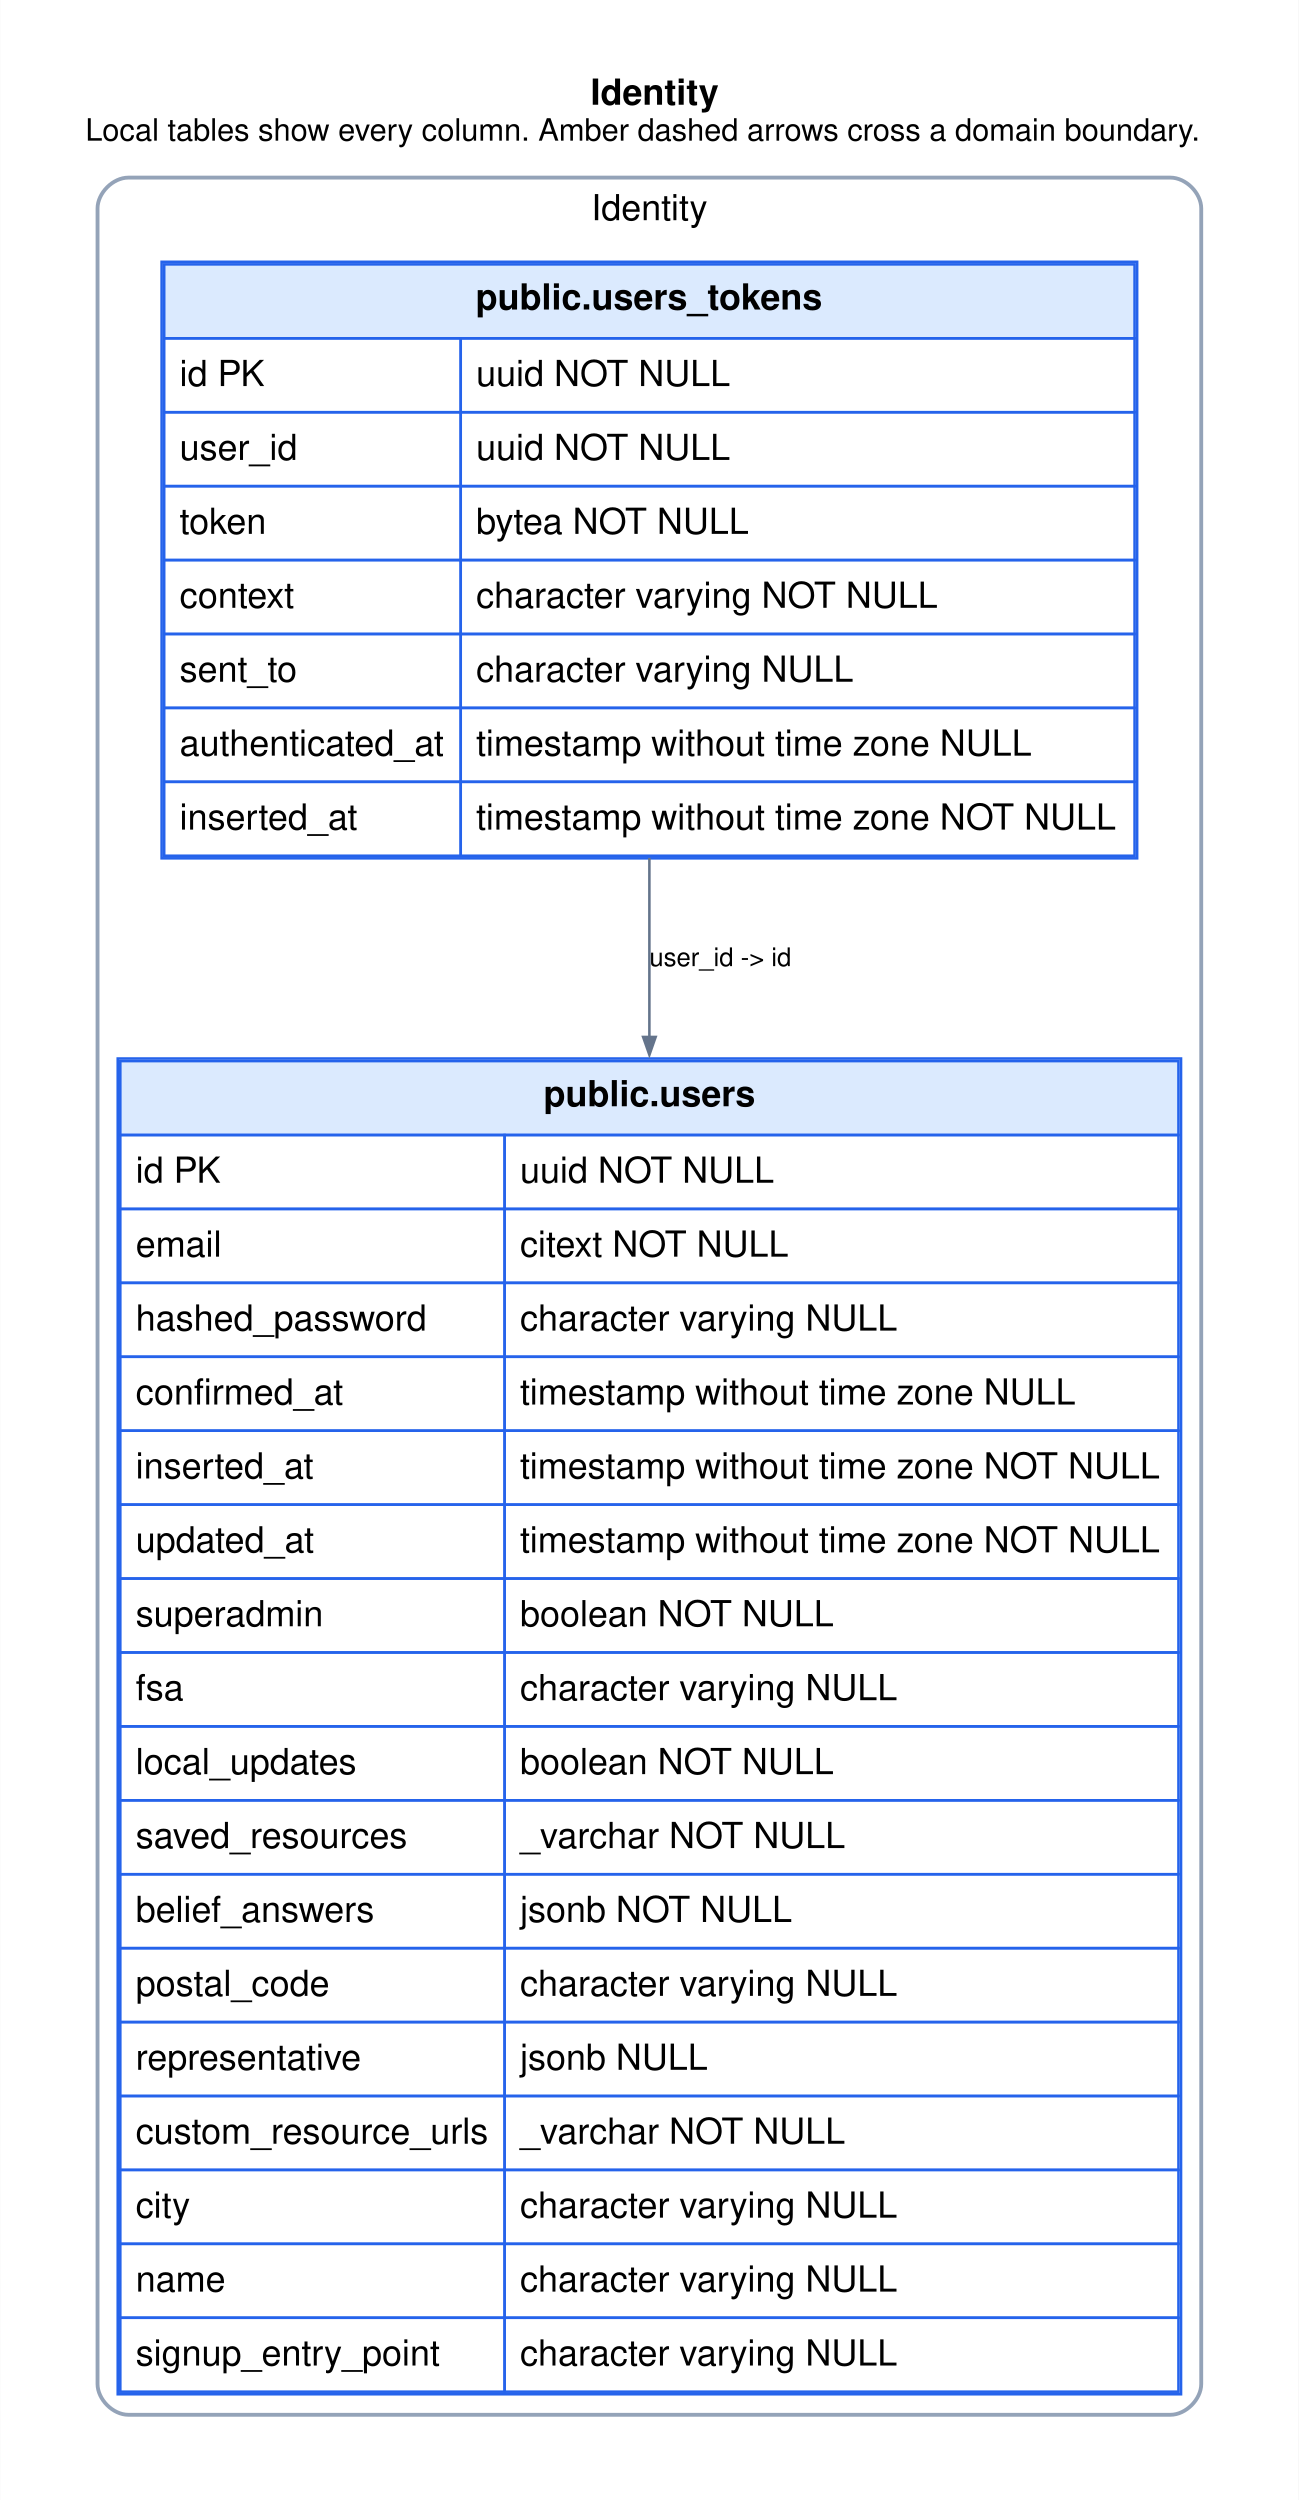
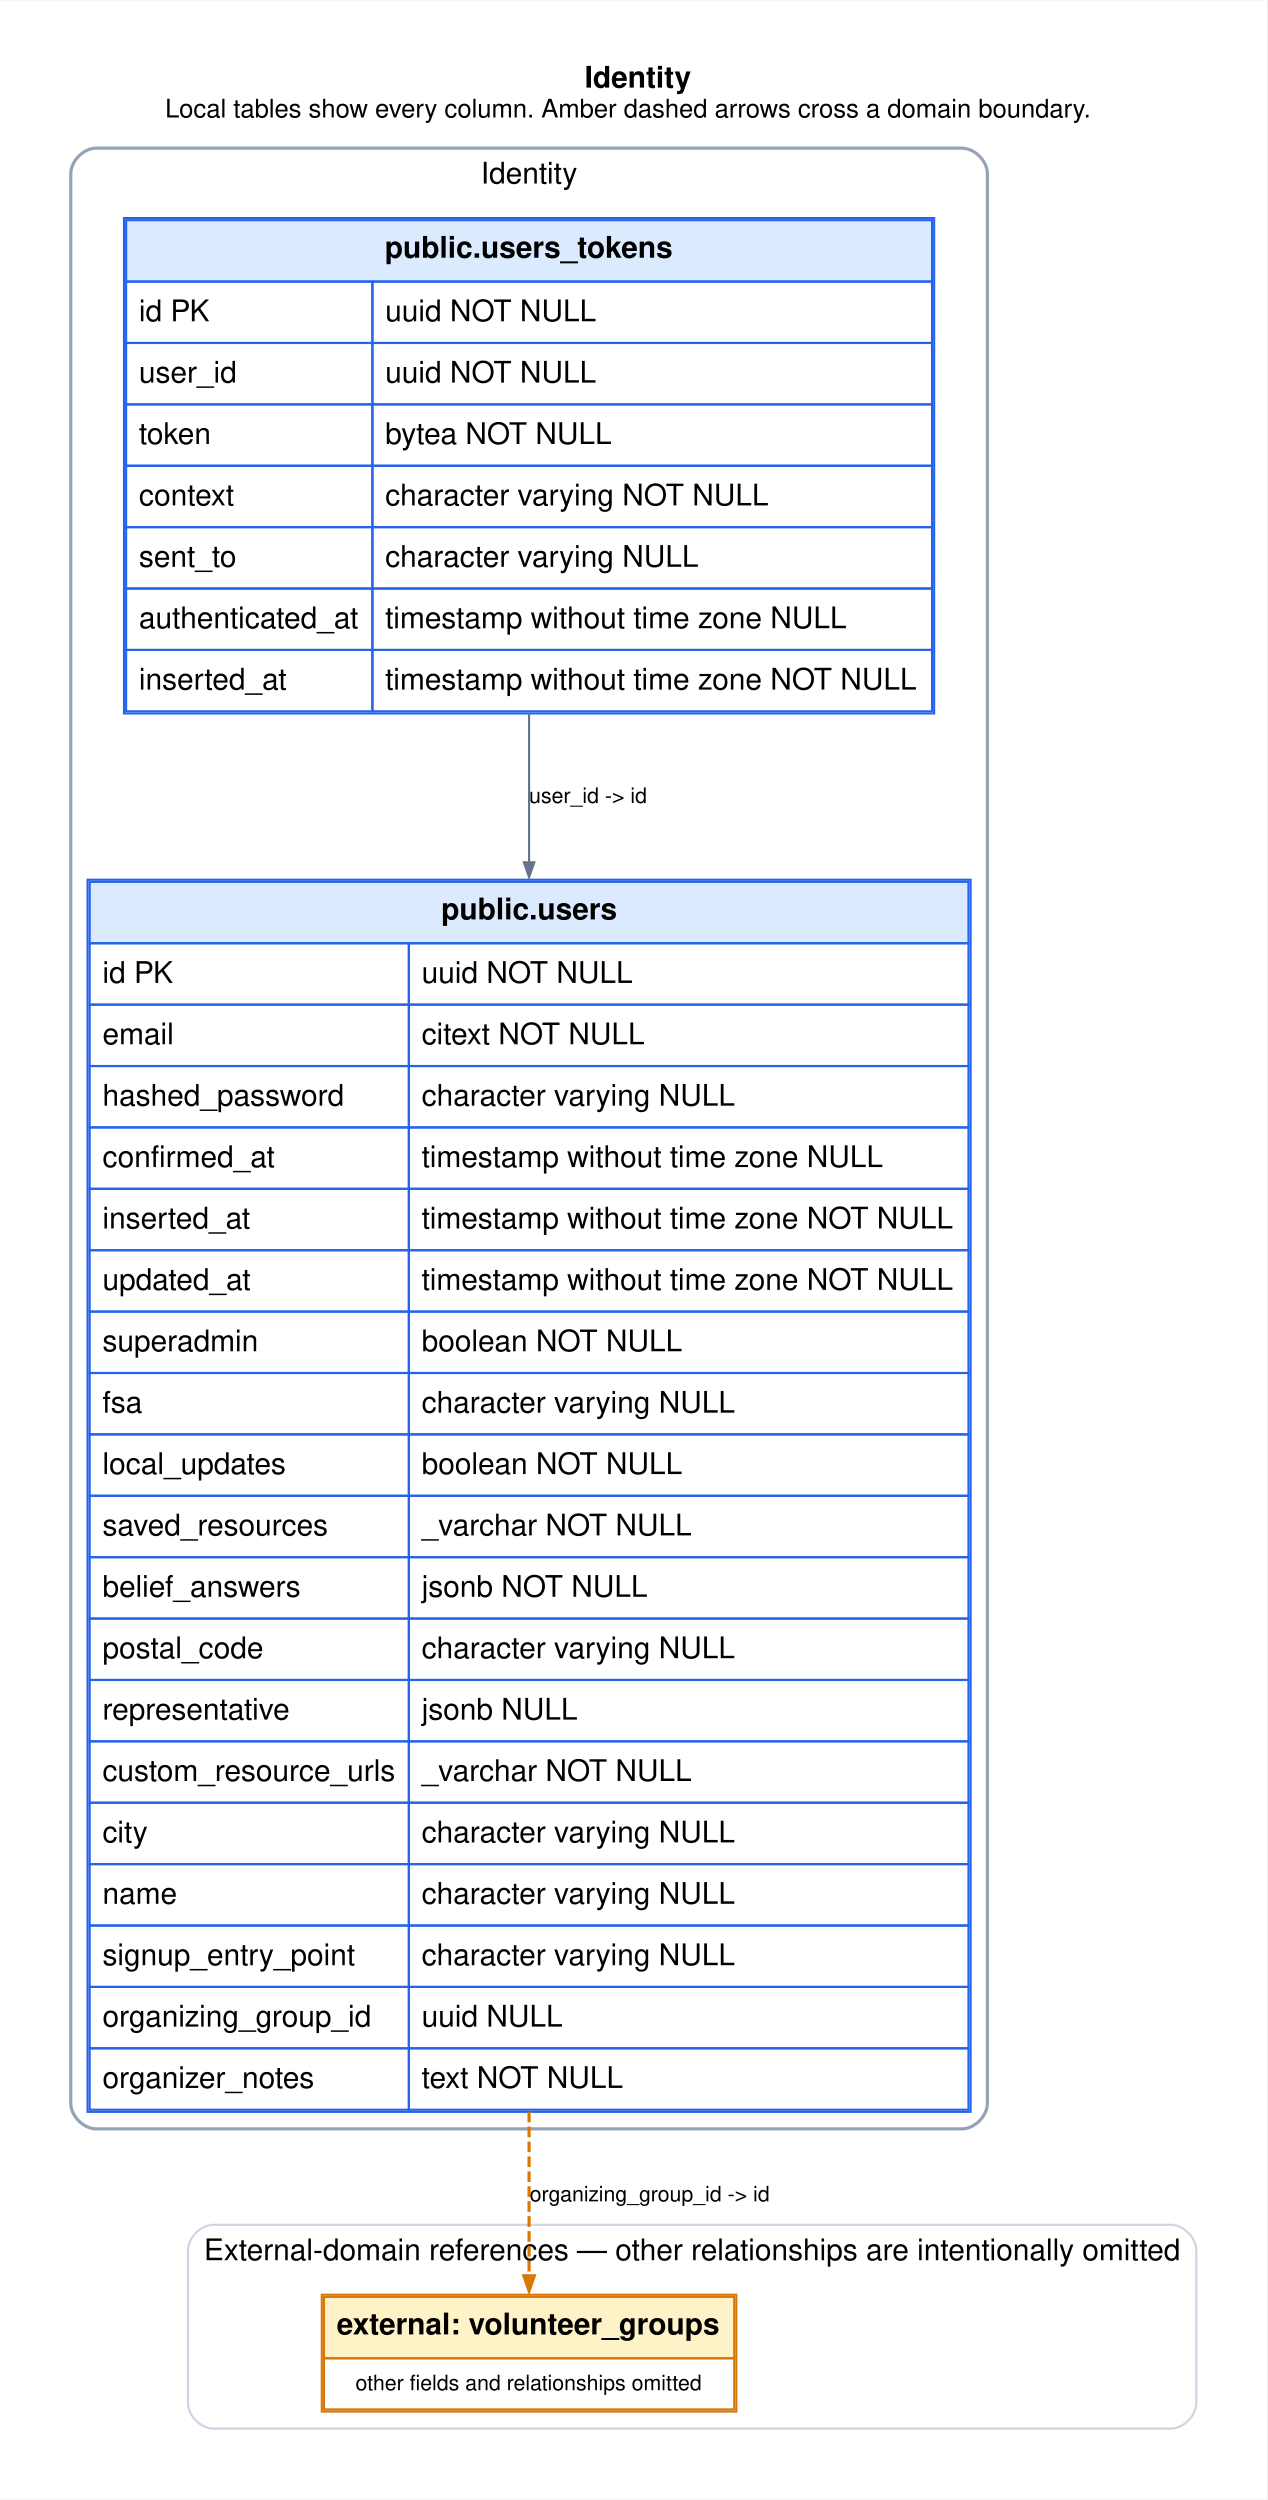
- <svg xmlns="http://www.w3.org/2000/svg" width="506pt" height="974pt" viewBox="0.00 0.00 505.84 974.00">
-   <g id="graph0" class="graph" transform="scale(1 1) rotate(0) translate(25.2 948.8)">
-     <polygon fill="white" stroke="none" points="-25.2,25.2 -25.2,-948.8 480.64,-948.8 480.64,25.2 -25.2,25.2" />
-     <text text-anchor="start" x="200.89" y="-908" font-family="Helvetica,sans-Serif" font-size="14.00"> </text>
-     <text text-anchor="start" x="204.78" y="-908" font-family="Helvetica,sans-Serif" font-weight="bold" font-size="14.00">Identity</text>
-     <text text-anchor="start" x="8" y="-894" font-family="Helvetica,sans-Serif" font-size="12.00">Local tables show every column. Amber dashed arrows cross a domain boundary.</text>
-     <text text-anchor="start" x="443.55" y="-894" font-family="Helvetica,sans-Serif" font-size="14.00"> </text>
+ <svg xmlns="http://www.w3.org/2000/svg" width="594pt" height="1172pt" viewBox="0.00 0.00 594.40 1172.20">
+   <g id="graph0" class="graph" transform="scale(1 1) rotate(0) translate(25.2 1147)">
+     <polygon fill="white" stroke="none" points="-25.2,25.2 -25.2,-1147 569.2,-1147 569.2,25.2 -25.2,25.2" />
+     <text text-anchor="start" x="245.17" y="-1106.2" font-family="Helvetica,sans-Serif" font-size="14.00"> </text>
+     <text text-anchor="start" x="249.06" y="-1106.2" font-family="Helvetica,sans-Serif" font-weight="bold" font-size="14.00">Identity</text>
+     <text text-anchor="start" x="52.28" y="-1092.2" font-family="Helvetica,sans-Serif" font-size="12.00">Local tables show every column. Amber dashed arrows cross a domain boundary.</text>
+     <text text-anchor="start" x="487.83" y="-1092.2" font-family="Helvetica,sans-Serif" font-size="14.00"> </text>
    <g id="clust1" class="cluster">
-       <path fill="white" stroke="#94a3b8" stroke-width="1.5" d="M24.72,-8C24.72,-8 430.72,-8 430.72,-8 436.72,-8 442.72,-14 442.72,-20 442.72,-20 442.72,-867.6 442.72,-867.6 442.72,-873.6 436.72,-879.6 430.72,-879.6 430.72,-879.6 24.72,-879.6 24.72,-879.6 18.72,-879.6 12.72,-873.6 12.72,-867.6 12.72,-867.6 12.72,-20 12.72,-20 12.72,-14 18.72,-8 24.72,-8" />
-       <text text-anchor="middle" x="227.72" y="-863" font-family="Helvetica,sans-Serif" font-size="14.00">Identity</text>
+       <path fill="white" stroke="#94a3b8" stroke-width="1.5" d="M20,-148.6C20,-148.6 426,-148.6 426,-148.6 432,-148.6 438,-154.6 438,-160.6 438,-160.6 438,-1065.8 438,-1065.8 438,-1071.8 432,-1077.8 426,-1077.8 426,-1077.8 20,-1077.8 20,-1077.8 14,-1077.8 8,-1071.8 8,-1065.8 8,-1065.8 8,-160.6 8,-160.6 8,-154.6 14,-148.6 20,-148.6" />
+       <text text-anchor="middle" x="223" y="-1061.2" font-family="Helvetica,sans-Serif" font-size="14.00">Identity</text>
+     </g>
+     <g id="clust2" class="cluster">
+       <path fill="white" stroke="#cbd5e1" d="M75,-8C75,-8 524,-8 524,-8 530,-8 536,-14 536,-20 536,-20 536,-91.6 536,-91.6 536,-97.6 530,-103.6 524,-103.6 524,-103.6 75,-103.6 75,-103.6 69,-103.6 63,-97.6 63,-91.6 63,-91.6 63,-20 63,-20 63,-14 69,-8 75,-8" />
+       <text text-anchor="middle" x="299.5" y="-87" font-family="Helvetica,sans-Serif" font-size="14.00">External-domain references — other relationships are intentionally omitted</text>
    </g>
    <g id="node1" class="node">
-       <polygon fill="#dbeafe" stroke="none" points="21.59,-506.6 21.59,-535.4 433.85,-535.4 433.85,-506.6 21.59,-506.6" />
-       <polygon fill="none" stroke="#2563eb" points="21.59,-506.6 21.59,-535.4 433.85,-535.4 433.85,-506.6 21.59,-506.6" />
-       <text text-anchor="start" x="186.49" y="-517.8" font-family="Helvetica,sans-Serif" font-weight="bold" font-size="14.00">public.users</text>
-       <polygon fill="none" stroke="#2563eb" points="21.59,-477.8 21.59,-506.6 171.32,-506.6 171.32,-477.8 21.59,-477.8" />
-       <text text-anchor="start" x="27.59" y="-488" font-family="Helvetica,sans-Serif" font-size="14.00">id PK</text>
-       <polygon fill="none" stroke="#2563eb" points="171.32,-477.8 171.32,-506.6 433.85,-506.6 433.85,-477.8 171.32,-477.8" />
-       <text text-anchor="start" x="177.32" y="-488" font-family="Helvetica,sans-Serif" font-size="14.00">uuid NOT NULL</text>
-       <polygon fill="none" stroke="#2563eb" points="21.59,-449 21.59,-477.8 171.32,-477.8 171.32,-449 21.59,-449" />
-       <text text-anchor="start" x="27.59" y="-459.2" font-family="Helvetica,sans-Serif" font-size="14.00">email</text>
-       <polygon fill="none" stroke="#2563eb" points="171.32,-449 171.32,-477.8 433.85,-477.8 433.85,-449 171.32,-449" />
-       <text text-anchor="start" x="177.32" y="-459.2" font-family="Helvetica,sans-Serif" font-size="14.00">citext NOT NULL</text>
-       <polygon fill="none" stroke="#2563eb" points="21.59,-420.2 21.59,-449 171.32,-449 171.32,-420.2 21.59,-420.2" />
-       <text text-anchor="start" x="27.59" y="-430.4" font-family="Helvetica,sans-Serif" font-size="14.00">hashed_password</text>
-       <polygon fill="none" stroke="#2563eb" points="171.32,-420.2 171.32,-449 433.85,-449 433.85,-420.2 171.32,-420.2" />
-       <text text-anchor="start" x="177.32" y="-430.4" font-family="Helvetica,sans-Serif" font-size="14.00">character varying NULL</text>
-       <polygon fill="none" stroke="#2563eb" points="21.59,-391.4 21.59,-420.2 171.32,-420.2 171.32,-391.4 21.59,-391.4" />
-       <text text-anchor="start" x="27.59" y="-401.6" font-family="Helvetica,sans-Serif" font-size="14.00">confirmed_at</text>
-       <polygon fill="none" stroke="#2563eb" points="171.32,-391.4 171.32,-420.2 433.85,-420.2 433.85,-391.4 171.32,-391.4" />
-       <text text-anchor="start" x="177.32" y="-401.6" font-family="Helvetica,sans-Serif" font-size="14.00">timestamp without time zone NULL</text>
-       <polygon fill="none" stroke="#2563eb" points="21.59,-362.6 21.59,-391.4 171.32,-391.4 171.32,-362.6 21.59,-362.6" />
-       <text text-anchor="start" x="27.59" y="-372.8" font-family="Helvetica,sans-Serif" font-size="14.00">inserted_at</text>
-       <polygon fill="none" stroke="#2563eb" points="171.32,-362.6 171.32,-391.4 433.85,-391.4 433.85,-362.6 171.32,-362.6" />
-       <text text-anchor="start" x="177.32" y="-372.8" font-family="Helvetica,sans-Serif" font-size="14.00">timestamp without time zone NOT NULL</text>
-       <polygon fill="none" stroke="#2563eb" points="21.59,-333.8 21.59,-362.6 171.32,-362.6 171.32,-333.8 21.59,-333.8" />
-       <text text-anchor="start" x="27.59" y="-344" font-family="Helvetica,sans-Serif" font-size="14.00">updated_at</text>
-       <polygon fill="none" stroke="#2563eb" points="171.32,-333.8 171.32,-362.6 433.85,-362.6 433.85,-333.8 171.32,-333.8" />
-       <text text-anchor="start" x="177.32" y="-344" font-family="Helvetica,sans-Serif" font-size="14.00">timestamp without time zone NOT NULL</text>
-       <polygon fill="none" stroke="#2563eb" points="21.59,-305 21.59,-333.8 171.32,-333.8 171.32,-305 21.59,-305" />
-       <text text-anchor="start" x="27.59" y="-315.2" font-family="Helvetica,sans-Serif" font-size="14.00">superadmin</text>
-       <polygon fill="none" stroke="#2563eb" points="171.32,-305 171.32,-333.8 433.85,-333.8 433.85,-305 171.32,-305" />
-       <text text-anchor="start" x="177.32" y="-315.2" font-family="Helvetica,sans-Serif" font-size="14.00">boolean NOT NULL</text>
-       <polygon fill="none" stroke="#2563eb" points="21.59,-276.2 21.59,-305 171.32,-305 171.32,-276.2 21.59,-276.2" />
-       <text text-anchor="start" x="27.59" y="-286.4" font-family="Helvetica,sans-Serif" font-size="14.00">fsa</text>
-       <polygon fill="none" stroke="#2563eb" points="171.32,-276.2 171.32,-305 433.85,-305 433.85,-276.2 171.32,-276.2" />
-       <text text-anchor="start" x="177.32" y="-286.4" font-family="Helvetica,sans-Serif" font-size="14.00">character varying NULL</text>
-       <polygon fill="none" stroke="#2563eb" points="21.59,-247.4 21.59,-276.2 171.32,-276.2 171.32,-247.4 21.59,-247.4" />
-       <text text-anchor="start" x="27.59" y="-257.6" font-family="Helvetica,sans-Serif" font-size="14.00">local_updates</text>
-       <polygon fill="none" stroke="#2563eb" points="171.32,-247.4 171.32,-276.2 433.85,-276.2 433.85,-247.4 171.32,-247.4" />
-       <text text-anchor="start" x="177.32" y="-257.6" font-family="Helvetica,sans-Serif" font-size="14.00">boolean NOT NULL</text>
-       <polygon fill="none" stroke="#2563eb" points="21.59,-218.6 21.59,-247.4 171.32,-247.4 171.32,-218.6 21.59,-218.6" />
-       <text text-anchor="start" x="27.59" y="-228.8" font-family="Helvetica,sans-Serif" font-size="14.00">saved_resources</text>
-       <polygon fill="none" stroke="#2563eb" points="171.32,-218.6 171.32,-247.4 433.85,-247.4 433.85,-218.6 171.32,-218.6" />
-       <text text-anchor="start" x="177.32" y="-228.8" font-family="Helvetica,sans-Serif" font-size="14.00">_varchar NOT NULL</text>
-       <polygon fill="none" stroke="#2563eb" points="21.59,-189.8 21.59,-218.6 171.32,-218.6 171.32,-189.8 21.59,-189.8" />
-       <text text-anchor="start" x="27.59" y="-200" font-family="Helvetica,sans-Serif" font-size="14.00">belief_answers</text>
-       <polygon fill="none" stroke="#2563eb" points="171.32,-189.8 171.32,-218.6 433.85,-218.6 433.85,-189.8 171.32,-189.8" />
-       <text text-anchor="start" x="177.32" y="-200" font-family="Helvetica,sans-Serif" font-size="14.00">jsonb NOT NULL</text>
-       <polygon fill="none" stroke="#2563eb" points="21.59,-161 21.59,-189.8 171.32,-189.8 171.32,-161 21.59,-161" />
-       <text text-anchor="start" x="27.59" y="-171.2" font-family="Helvetica,sans-Serif" font-size="14.00">postal_code</text>
-       <polygon fill="none" stroke="#2563eb" points="171.32,-161 171.32,-189.8 433.85,-189.8 433.85,-161 171.32,-161" />
-       <text text-anchor="start" x="177.32" y="-171.2" font-family="Helvetica,sans-Serif" font-size="14.00">character varying NULL</text>
-       <polygon fill="none" stroke="#2563eb" points="21.59,-132.2 21.59,-161 171.32,-161 171.32,-132.2 21.59,-132.2" />
-       <text text-anchor="start" x="27.59" y="-142.4" font-family="Helvetica,sans-Serif" font-size="14.00">representative</text>
-       <polygon fill="none" stroke="#2563eb" points="171.32,-132.2 171.32,-161 433.85,-161 433.85,-132.2 171.32,-132.2" />
-       <text text-anchor="start" x="177.32" y="-142.4" font-family="Helvetica,sans-Serif" font-size="14.00">jsonb NULL</text>
-       <polygon fill="none" stroke="#2563eb" points="21.59,-103.4 21.59,-132.2 171.32,-132.2 171.32,-103.4 21.59,-103.4" />
-       <text text-anchor="start" x="27.59" y="-113.6" font-family="Helvetica,sans-Serif" font-size="14.00">custom_resource_urls</text>
-       <polygon fill="none" stroke="#2563eb" points="171.32,-103.4 171.32,-132.2 433.85,-132.2 433.85,-103.4 171.32,-103.4" />
-       <text text-anchor="start" x="177.32" y="-113.6" font-family="Helvetica,sans-Serif" font-size="14.00">_varchar NOT NULL</text>
-       <polygon fill="none" stroke="#2563eb" points="21.59,-74.6 21.59,-103.4 171.32,-103.4 171.32,-74.6 21.59,-74.6" />
-       <text text-anchor="start" x="27.59" y="-84.8" font-family="Helvetica,sans-Serif" font-size="14.00">city</text>
-       <polygon fill="none" stroke="#2563eb" points="171.32,-74.6 171.32,-103.4 433.85,-103.4 433.85,-74.6 171.32,-74.6" />
-       <text text-anchor="start" x="177.32" y="-84.8" font-family="Helvetica,sans-Serif" font-size="14.00">character varying NULL</text>
-       <polygon fill="none" stroke="#2563eb" points="21.59,-45.8 21.59,-74.6 171.32,-74.6 171.32,-45.8 21.59,-45.8" />
-       <text text-anchor="start" x="27.59" y="-56" font-family="Helvetica,sans-Serif" font-size="14.00">name</text>
-       <polygon fill="none" stroke="#2563eb" points="171.32,-45.8 171.32,-74.6 433.85,-74.6 433.85,-45.8 171.32,-45.8" />
-       <text text-anchor="start" x="177.32" y="-56" font-family="Helvetica,sans-Serif" font-size="14.00">character varying NULL</text>
-       <polygon fill="none" stroke="#2563eb" points="21.59,-17 21.59,-45.8 171.32,-45.8 171.32,-17 21.59,-17" />
-       <text text-anchor="start" x="27.59" y="-27.2" font-family="Helvetica,sans-Serif" font-size="14.00">signup_entry_point</text>
-       <polygon fill="none" stroke="#2563eb" points="171.32,-17 171.32,-45.8 433.85,-45.8 433.85,-17 171.32,-17" />
-       <text text-anchor="start" x="177.32" y="-27.2" font-family="Helvetica,sans-Serif" font-size="14.00">character varying NULL</text>
-       <polygon fill="none" stroke="#2563eb" points="20.59,-16 20.59,-536.4 434.85,-536.4 434.85,-16 20.59,-16" />
+       <polygon fill="#dbeafe" stroke="none" points="16.87,-704.8 16.87,-733.6 429.13,-733.6 429.13,-704.8 16.87,-704.8" />
+       <polygon fill="none" stroke="#2563eb" points="16.87,-704.8 16.87,-733.6 429.13,-733.6 429.13,-704.8 16.87,-704.8" />
+       <text text-anchor="start" x="181.77" y="-716" font-family="Helvetica,sans-Serif" font-weight="bold" font-size="14.00">public.users</text>
+       <polygon fill="none" stroke="#2563eb" points="16.87,-676 16.87,-704.8 166.6,-704.8 166.6,-676 16.87,-676" />
+       <text text-anchor="start" x="22.87" y="-686.2" font-family="Helvetica,sans-Serif" font-size="14.00">id PK</text>
+       <polygon fill="none" stroke="#2563eb" points="166.6,-676 166.6,-704.8 429.13,-704.8 429.13,-676 166.6,-676" />
+       <text text-anchor="start" x="172.6" y="-686.2" font-family="Helvetica,sans-Serif" font-size="14.00">uuid NOT NULL</text>
+       <polygon fill="none" stroke="#2563eb" points="16.87,-647.2 16.87,-676 166.6,-676 166.6,-647.2 16.87,-647.2" />
+       <text text-anchor="start" x="22.87" y="-657.4" font-family="Helvetica,sans-Serif" font-size="14.00">email</text>
+       <polygon fill="none" stroke="#2563eb" points="166.6,-647.2 166.6,-676 429.13,-676 429.13,-647.2 166.6,-647.2" />
+       <text text-anchor="start" x="172.6" y="-657.4" font-family="Helvetica,sans-Serif" font-size="14.00">citext NOT NULL</text>
+       <polygon fill="none" stroke="#2563eb" points="16.87,-618.4 16.87,-647.2 166.6,-647.2 166.6,-618.4 16.87,-618.4" />
+       <text text-anchor="start" x="22.87" y="-628.6" font-family="Helvetica,sans-Serif" font-size="14.00">hashed_password</text>
+       <polygon fill="none" stroke="#2563eb" points="166.6,-618.4 166.6,-647.2 429.13,-647.2 429.13,-618.4 166.6,-618.4" />
+       <text text-anchor="start" x="172.6" y="-628.6" font-family="Helvetica,sans-Serif" font-size="14.00">character varying NULL</text>
+       <polygon fill="none" stroke="#2563eb" points="16.87,-589.6 16.87,-618.4 166.6,-618.4 166.6,-589.6 16.87,-589.6" />
+       <text text-anchor="start" x="22.87" y="-599.8" font-family="Helvetica,sans-Serif" font-size="14.00">confirmed_at</text>
+       <polygon fill="none" stroke="#2563eb" points="166.6,-589.6 166.6,-618.4 429.13,-618.4 429.13,-589.6 166.6,-589.6" />
+       <text text-anchor="start" x="172.6" y="-599.8" font-family="Helvetica,sans-Serif" font-size="14.00">timestamp without time zone NULL</text>
+       <polygon fill="none" stroke="#2563eb" points="16.87,-560.8 16.87,-589.6 166.6,-589.6 166.6,-560.8 16.87,-560.8" />
+       <text text-anchor="start" x="22.87" y="-571" font-family="Helvetica,sans-Serif" font-size="14.00">inserted_at</text>
+       <polygon fill="none" stroke="#2563eb" points="166.6,-560.8 166.6,-589.6 429.13,-589.6 429.13,-560.8 166.6,-560.8" />
+       <text text-anchor="start" x="172.6" y="-571" font-family="Helvetica,sans-Serif" font-size="14.00">timestamp without time zone NOT NULL</text>
+       <polygon fill="none" stroke="#2563eb" points="16.87,-532 16.87,-560.8 166.6,-560.8 166.6,-532 16.87,-532" />
+       <text text-anchor="start" x="22.87" y="-542.2" font-family="Helvetica,sans-Serif" font-size="14.00">updated_at</text>
+       <polygon fill="none" stroke="#2563eb" points="166.6,-532 166.6,-560.8 429.13,-560.8 429.13,-532 166.6,-532" />
+       <text text-anchor="start" x="172.6" y="-542.2" font-family="Helvetica,sans-Serif" font-size="14.00">timestamp without time zone NOT NULL</text>
+       <polygon fill="none" stroke="#2563eb" points="16.87,-503.2 16.87,-532 166.6,-532 166.6,-503.2 16.87,-503.2" />
+       <text text-anchor="start" x="22.87" y="-513.4" font-family="Helvetica,sans-Serif" font-size="14.00">superadmin</text>
+       <polygon fill="none" stroke="#2563eb" points="166.6,-503.2 166.6,-532 429.13,-532 429.13,-503.2 166.6,-503.2" />
+       <text text-anchor="start" x="172.6" y="-513.4" font-family="Helvetica,sans-Serif" font-size="14.00">boolean NOT NULL</text>
+       <polygon fill="none" stroke="#2563eb" points="16.87,-474.4 16.87,-503.2 166.6,-503.2 166.6,-474.4 16.87,-474.4" />
+       <text text-anchor="start" x="22.87" y="-484.6" font-family="Helvetica,sans-Serif" font-size="14.00">fsa</text>
+       <polygon fill="none" stroke="#2563eb" points="166.6,-474.4 166.6,-503.2 429.13,-503.2 429.13,-474.4 166.6,-474.4" />
+       <text text-anchor="start" x="172.6" y="-484.6" font-family="Helvetica,sans-Serif" font-size="14.00">character varying NULL</text>
+       <polygon fill="none" stroke="#2563eb" points="16.87,-445.6 16.87,-474.4 166.6,-474.4 166.6,-445.6 16.87,-445.6" />
+       <text text-anchor="start" x="22.87" y="-455.8" font-family="Helvetica,sans-Serif" font-size="14.00">local_updates</text>
+       <polygon fill="none" stroke="#2563eb" points="166.6,-445.6 166.6,-474.4 429.13,-474.4 429.13,-445.6 166.6,-445.6" />
+       <text text-anchor="start" x="172.6" y="-455.8" font-family="Helvetica,sans-Serif" font-size="14.00">boolean NOT NULL</text>
+       <polygon fill="none" stroke="#2563eb" points="16.87,-416.8 16.87,-445.6 166.6,-445.6 166.6,-416.8 16.87,-416.8" />
+       <text text-anchor="start" x="22.87" y="-427" font-family="Helvetica,sans-Serif" font-size="14.00">saved_resources</text>
+       <polygon fill="none" stroke="#2563eb" points="166.6,-416.8 166.6,-445.6 429.13,-445.6 429.13,-416.8 166.6,-416.8" />
+       <text text-anchor="start" x="172.6" y="-427" font-family="Helvetica,sans-Serif" font-size="14.00">_varchar NOT NULL</text>
+       <polygon fill="none" stroke="#2563eb" points="16.87,-388 16.87,-416.8 166.6,-416.8 166.6,-388 16.87,-388" />
+       <text text-anchor="start" x="22.87" y="-398.2" font-family="Helvetica,sans-Serif" font-size="14.00">belief_answers</text>
+       <polygon fill="none" stroke="#2563eb" points="166.6,-388 166.6,-416.8 429.13,-416.8 429.13,-388 166.6,-388" />
+       <text text-anchor="start" x="172.6" y="-398.2" font-family="Helvetica,sans-Serif" font-size="14.00">jsonb NOT NULL</text>
+       <polygon fill="none" stroke="#2563eb" points="16.87,-359.2 16.87,-388 166.6,-388 166.6,-359.2 16.87,-359.2" />
+       <text text-anchor="start" x="22.87" y="-369.4" font-family="Helvetica,sans-Serif" font-size="14.00">postal_code</text>
+       <polygon fill="none" stroke="#2563eb" points="166.6,-359.2 166.6,-388 429.13,-388 429.13,-359.2 166.6,-359.2" />
+       <text text-anchor="start" x="172.6" y="-369.4" font-family="Helvetica,sans-Serif" font-size="14.00">character varying NULL</text>
+       <polygon fill="none" stroke="#2563eb" points="16.87,-330.4 16.87,-359.2 166.6,-359.2 166.6,-330.4 16.87,-330.4" />
+       <text text-anchor="start" x="22.87" y="-340.6" font-family="Helvetica,sans-Serif" font-size="14.00">representative</text>
+       <polygon fill="none" stroke="#2563eb" points="166.6,-330.4 166.6,-359.2 429.13,-359.2 429.13,-330.4 166.6,-330.4" />
+       <text text-anchor="start" x="172.6" y="-340.6" font-family="Helvetica,sans-Serif" font-size="14.00">jsonb NULL</text>
+       <polygon fill="none" stroke="#2563eb" points="16.87,-301.6 16.87,-330.4 166.6,-330.4 166.6,-301.6 16.87,-301.6" />
+       <text text-anchor="start" x="22.87" y="-311.8" font-family="Helvetica,sans-Serif" font-size="14.00">custom_resource_urls</text>
+       <polygon fill="none" stroke="#2563eb" points="166.6,-301.6 166.6,-330.4 429.13,-330.4 429.13,-301.6 166.6,-301.6" />
+       <text text-anchor="start" x="172.6" y="-311.8" font-family="Helvetica,sans-Serif" font-size="14.00">_varchar NOT NULL</text>
+       <polygon fill="none" stroke="#2563eb" points="16.87,-272.8 16.87,-301.6 166.6,-301.6 166.6,-272.8 16.87,-272.8" />
+       <text text-anchor="start" x="22.87" y="-283" font-family="Helvetica,sans-Serif" font-size="14.00">city</text>
+       <polygon fill="none" stroke="#2563eb" points="166.6,-272.8 166.6,-301.6 429.13,-301.6 429.13,-272.8 166.6,-272.8" />
+       <text text-anchor="start" x="172.6" y="-283" font-family="Helvetica,sans-Serif" font-size="14.00">character varying NULL</text>
+       <polygon fill="none" stroke="#2563eb" points="16.87,-244 16.87,-272.8 166.6,-272.8 166.6,-244 16.87,-244" />
+       <text text-anchor="start" x="22.87" y="-254.2" font-family="Helvetica,sans-Serif" font-size="14.00">name</text>
+       <polygon fill="none" stroke="#2563eb" points="166.6,-244 166.6,-272.8 429.13,-272.8 429.13,-244 166.6,-244" />
+       <text text-anchor="start" x="172.6" y="-254.2" font-family="Helvetica,sans-Serif" font-size="14.00">character varying NULL</text>
+       <polygon fill="none" stroke="#2563eb" points="16.87,-215.2 16.87,-244 166.6,-244 166.6,-215.2 16.87,-215.2" />
+       <text text-anchor="start" x="22.87" y="-225.4" font-family="Helvetica,sans-Serif" font-size="14.00">signup_entry_point</text>
+       <polygon fill="none" stroke="#2563eb" points="166.6,-215.2 166.6,-244 429.13,-244 429.13,-215.2 166.6,-215.2" />
+       <text text-anchor="start" x="172.6" y="-225.4" font-family="Helvetica,sans-Serif" font-size="14.00">character varying NULL</text>
+       <polygon fill="none" stroke="#2563eb" points="16.87,-186.4 16.87,-215.2 166.6,-215.2 166.6,-186.4 16.87,-186.4" />
+       <text text-anchor="start" x="22.87" y="-196.6" font-family="Helvetica,sans-Serif" font-size="14.00">organizing_group_id</text>
+       <polygon fill="none" stroke="#2563eb" points="166.6,-186.4 166.6,-215.2 429.13,-215.2 429.13,-186.4 166.6,-186.4" />
+       <text text-anchor="start" x="172.6" y="-196.6" font-family="Helvetica,sans-Serif" font-size="14.00">uuid NULL</text>
+       <polygon fill="none" stroke="#2563eb" points="16.87,-157.6 16.87,-186.4 166.6,-186.4 166.6,-157.6 16.87,-157.6" />
+       <text text-anchor="start" x="22.87" y="-167.8" font-family="Helvetica,sans-Serif" font-size="14.00">organizer_notes</text>
+       <polygon fill="none" stroke="#2563eb" points="166.6,-157.6 166.6,-186.4 429.13,-186.4 429.13,-157.6 166.6,-157.6" />
+       <text text-anchor="start" x="172.6" y="-167.8" font-family="Helvetica,sans-Serif" font-size="14.00">text NOT NULL</text>
+       <polygon fill="none" stroke="#2563eb" points="15.87,-156.6 15.87,-734.6 430.13,-734.6 430.13,-156.6 15.87,-156.6" />
+     </g>
+     <g id="node3" class="node">
+       <polygon fill="#fef3c7" stroke="none" points="126.76,-41 126.76,-69.8 319.24,-69.8 319.24,-41 126.76,-41" />
+       <polygon fill="none" stroke="#d97706" points="126.76,-41 126.76,-69.8 319.24,-69.8 319.24,-41 126.76,-41" />
+       <text text-anchor="start" x="132.76" y="-52.2" font-family="Helvetica,sans-Serif" font-weight="bold" font-size="14.00">external: volunteer_groups</text>
+       <polygon fill="none" stroke="#d97706" points="126.76,-17 126.76,-41 319.24,-41 319.24,-17 126.76,-17" />
+       <text text-anchor="start" x="141.56" y="-26" font-family="Helvetica,sans-Serif" font-size="10.00">other fields and relationships omitted</text>
+       <polygon fill="none" stroke="#d97706" points="125.76,-16 125.76,-70.8 320.24,-70.8 320.24,-16 125.76,-16" />
+     </g>
+     <g id="edge1" class="edge">
+       <path fill="none" stroke="#d97706" stroke-width="1.5" stroke-dasharray="5,2" d="M223,-156.68C223,-126.41 223,-99.48 223,-79.59" />
+       <polygon fill="#d97706" stroke="#d97706" stroke-width="1.5" points="225.45,-79.68 223,-72.68 220.55,-79.68 225.45,-79.68" />
+       <text text-anchor="middle" x="279.57" y="-114.6" font-family="Helvetica,sans-Serif" font-size="10.00">organizing_group_id -&gt; id</text>
    </g>
    <g id="node2" class="node">
-       <polygon fill="#dbeafe" stroke="none" points="38.69,-817 38.69,-845.8 416.75,-845.8 416.75,-817 38.69,-817" />
-       <polygon fill="none" stroke="#2563eb" points="38.69,-817 38.69,-845.8 416.75,-845.8 416.75,-817 38.69,-817" />
-       <text text-anchor="start" x="160.03" y="-828.2" font-family="Helvetica,sans-Serif" font-weight="bold" font-size="14.00">public.users_tokens</text>
-       <polygon fill="none" stroke="#2563eb" points="38.69,-788.2 38.69,-817 154.22,-817 154.22,-788.2 38.69,-788.2" />
-       <text text-anchor="start" x="44.69" y="-798.4" font-family="Helvetica,sans-Serif" font-size="14.00">id PK</text>
-       <polygon fill="none" stroke="#2563eb" points="154.22,-788.2 154.22,-817 416.75,-817 416.75,-788.2 154.22,-788.2" />
-       <text text-anchor="start" x="160.22" y="-798.4" font-family="Helvetica,sans-Serif" font-size="14.00">uuid NOT NULL</text>
-       <polygon fill="none" stroke="#2563eb" points="38.69,-759.4 38.69,-788.2 154.22,-788.2 154.22,-759.4 38.69,-759.4" />
-       <text text-anchor="start" x="44.69" y="-769.6" font-family="Helvetica,sans-Serif" font-size="14.00">user_id</text>
-       <polygon fill="none" stroke="#2563eb" points="154.22,-759.4 154.22,-788.2 416.75,-788.2 416.75,-759.4 154.22,-759.4" />
-       <text text-anchor="start" x="160.22" y="-769.6" font-family="Helvetica,sans-Serif" font-size="14.00">uuid NOT NULL</text>
-       <polygon fill="none" stroke="#2563eb" points="38.69,-730.6 38.69,-759.4 154.22,-759.4 154.22,-730.6 38.69,-730.6" />
-       <text text-anchor="start" x="44.69" y="-740.8" font-family="Helvetica,sans-Serif" font-size="14.00">token</text>
-       <polygon fill="none" stroke="#2563eb" points="154.22,-730.6 154.22,-759.4 416.75,-759.4 416.75,-730.6 154.22,-730.6" />
-       <text text-anchor="start" x="160.22" y="-740.8" font-family="Helvetica,sans-Serif" font-size="14.00">bytea NOT NULL</text>
-       <polygon fill="none" stroke="#2563eb" points="38.69,-701.8 38.69,-730.6 154.22,-730.6 154.22,-701.8 38.69,-701.8" />
-       <text text-anchor="start" x="44.69" y="-712" font-family="Helvetica,sans-Serif" font-size="14.00">context</text>
-       <polygon fill="none" stroke="#2563eb" points="154.22,-701.8 154.22,-730.6 416.75,-730.6 416.75,-701.8 154.22,-701.8" />
-       <text text-anchor="start" x="160.22" y="-712" font-family="Helvetica,sans-Serif" font-size="14.00">character varying NOT NULL</text>
-       <polygon fill="none" stroke="#2563eb" points="38.69,-673 38.69,-701.8 154.22,-701.8 154.22,-673 38.69,-673" />
-       <text text-anchor="start" x="44.69" y="-683.2" font-family="Helvetica,sans-Serif" font-size="14.00">sent_to</text>
-       <polygon fill="none" stroke="#2563eb" points="154.22,-673 154.22,-701.8 416.75,-701.8 416.75,-673 154.22,-673" />
-       <text text-anchor="start" x="160.22" y="-683.2" font-family="Helvetica,sans-Serif" font-size="14.00">character varying NULL</text>
-       <polygon fill="none" stroke="#2563eb" points="38.69,-644.2 38.69,-673 154.22,-673 154.22,-644.2 38.69,-644.2" />
-       <text text-anchor="start" x="44.69" y="-654.4" font-family="Helvetica,sans-Serif" font-size="14.00">authenticated_at</text>
-       <polygon fill="none" stroke="#2563eb" points="154.22,-644.2 154.22,-673 416.75,-673 416.75,-644.2 154.22,-644.2" />
-       <text text-anchor="start" x="160.22" y="-654.4" font-family="Helvetica,sans-Serif" font-size="14.00">timestamp without time zone NULL</text>
-       <polygon fill="none" stroke="#2563eb" points="38.69,-615.4 38.69,-644.2 154.22,-644.2 154.22,-615.4 38.69,-615.4" />
-       <text text-anchor="start" x="44.69" y="-625.6" font-family="Helvetica,sans-Serif" font-size="14.00">inserted_at</text>
-       <polygon fill="none" stroke="#2563eb" points="154.22,-615.4 154.22,-644.2 416.75,-644.2 416.75,-615.4 154.22,-615.4" />
-       <text text-anchor="start" x="160.22" y="-625.6" font-family="Helvetica,sans-Serif" font-size="14.00">timestamp without time zone NOT NULL</text>
-       <polygon fill="none" stroke="#2563eb" points="37.69,-614.4 37.69,-846.8 417.75,-846.8 417.75,-614.4 37.69,-614.4" />
+       <polygon fill="#dbeafe" stroke="none" points="33.97,-1015.2 33.97,-1044 412.03,-1044 412.03,-1015.2 33.97,-1015.2" />
+       <polygon fill="none" stroke="#2563eb" points="33.97,-1015.2 33.97,-1044 412.03,-1044 412.03,-1015.2 33.97,-1015.2" />
+       <text text-anchor="start" x="155.31" y="-1026.4" font-family="Helvetica,sans-Serif" font-weight="bold" font-size="14.00">public.users_tokens</text>
+       <polygon fill="none" stroke="#2563eb" points="33.97,-986.4 33.97,-1015.2 149.5,-1015.2 149.5,-986.4 33.97,-986.4" />
+       <text text-anchor="start" x="39.97" y="-996.6" font-family="Helvetica,sans-Serif" font-size="14.00">id PK</text>
+       <polygon fill="none" stroke="#2563eb" points="149.5,-986.4 149.5,-1015.2 412.03,-1015.2 412.03,-986.4 149.5,-986.4" />
+       <text text-anchor="start" x="155.5" y="-996.6" font-family="Helvetica,sans-Serif" font-size="14.00">uuid NOT NULL</text>
+       <polygon fill="none" stroke="#2563eb" points="33.97,-957.6 33.97,-986.4 149.5,-986.4 149.5,-957.6 33.97,-957.6" />
+       <text text-anchor="start" x="39.97" y="-967.8" font-family="Helvetica,sans-Serif" font-size="14.00">user_id</text>
+       <polygon fill="none" stroke="#2563eb" points="149.5,-957.6 149.5,-986.4 412.03,-986.4 412.03,-957.6 149.5,-957.6" />
+       <text text-anchor="start" x="155.5" y="-967.8" font-family="Helvetica,sans-Serif" font-size="14.00">uuid NOT NULL</text>
+       <polygon fill="none" stroke="#2563eb" points="33.97,-928.8 33.97,-957.6 149.5,-957.6 149.5,-928.8 33.97,-928.8" />
+       <text text-anchor="start" x="39.97" y="-939" font-family="Helvetica,sans-Serif" font-size="14.00">token</text>
+       <polygon fill="none" stroke="#2563eb" points="149.5,-928.8 149.5,-957.6 412.03,-957.6 412.03,-928.8 149.5,-928.8" />
+       <text text-anchor="start" x="155.5" y="-939" font-family="Helvetica,sans-Serif" font-size="14.00">bytea NOT NULL</text>
+       <polygon fill="none" stroke="#2563eb" points="33.97,-900 33.97,-928.8 149.5,-928.8 149.5,-900 33.97,-900" />
+       <text text-anchor="start" x="39.97" y="-910.2" font-family="Helvetica,sans-Serif" font-size="14.00">context</text>
+       <polygon fill="none" stroke="#2563eb" points="149.5,-900 149.5,-928.8 412.03,-928.8 412.03,-900 149.5,-900" />
+       <text text-anchor="start" x="155.5" y="-910.2" font-family="Helvetica,sans-Serif" font-size="14.00">character varying NOT NULL</text>
+       <polygon fill="none" stroke="#2563eb" points="33.97,-871.2 33.97,-900 149.5,-900 149.5,-871.2 33.97,-871.2" />
+       <text text-anchor="start" x="39.97" y="-881.4" font-family="Helvetica,sans-Serif" font-size="14.00">sent_to</text>
+       <polygon fill="none" stroke="#2563eb" points="149.5,-871.2 149.5,-900 412.03,-900 412.03,-871.2 149.5,-871.2" />
+       <text text-anchor="start" x="155.5" y="-881.4" font-family="Helvetica,sans-Serif" font-size="14.00">character varying NULL</text>
+       <polygon fill="none" stroke="#2563eb" points="33.97,-842.4 33.97,-871.2 149.5,-871.2 149.5,-842.4 33.97,-842.4" />
+       <text text-anchor="start" x="39.97" y="-852.6" font-family="Helvetica,sans-Serif" font-size="14.00">authenticated_at</text>
+       <polygon fill="none" stroke="#2563eb" points="149.5,-842.4 149.5,-871.2 412.03,-871.2 412.03,-842.4 149.5,-842.4" />
+       <text text-anchor="start" x="155.5" y="-852.6" font-family="Helvetica,sans-Serif" font-size="14.00">timestamp without time zone NULL</text>
+       <polygon fill="none" stroke="#2563eb" points="33.97,-813.6 33.97,-842.4 149.5,-842.4 149.5,-813.6 33.97,-813.6" />
+       <text text-anchor="start" x="39.97" y="-823.8" font-family="Helvetica,sans-Serif" font-size="14.00">inserted_at</text>
+       <polygon fill="none" stroke="#2563eb" points="149.5,-813.6 149.5,-842.4 412.03,-842.4 412.03,-813.6 149.5,-813.6" />
+       <text text-anchor="start" x="155.5" y="-823.8" font-family="Helvetica,sans-Serif" font-size="14.00">timestamp without time zone NOT NULL</text>
+       <polygon fill="none" stroke="#2563eb" points="32.97,-812.6 32.97,-1045 413.03,-1045 413.03,-812.6 32.97,-812.6" />
    </g>
-     <g id="edge1" class="edge">
-       <path fill="none" stroke="#64748b" d="M227.72,-614.56C227.72,-592.69 227.72,-568.97 227.72,-544.59" />
-       <polygon fill="#64748b" stroke="#64748b" points="230.17,-544.81 227.72,-537.81 225.27,-544.81 230.17,-544.81" />
-       <text text-anchor="middle" x="255.37" y="-572.4" font-family="Helvetica,sans-Serif" font-size="10.00">user_id -&gt; id</text>
+     <g id="edge2" class="edge">
+       <path fill="none" stroke="#64748b" d="M223,-812.85C223,-790.99 223,-767.21 223,-742.62" />
+       <polygon fill="#64748b" stroke="#64748b" points="225.45,-742.76 223,-735.76 220.55,-742.76 225.45,-742.76" />
+       <text text-anchor="middle" x="250.65" y="-770.6" font-family="Helvetica,sans-Serif" font-size="10.00">user_id -&gt; id</text>
    </g>
  </g>
</svg>
